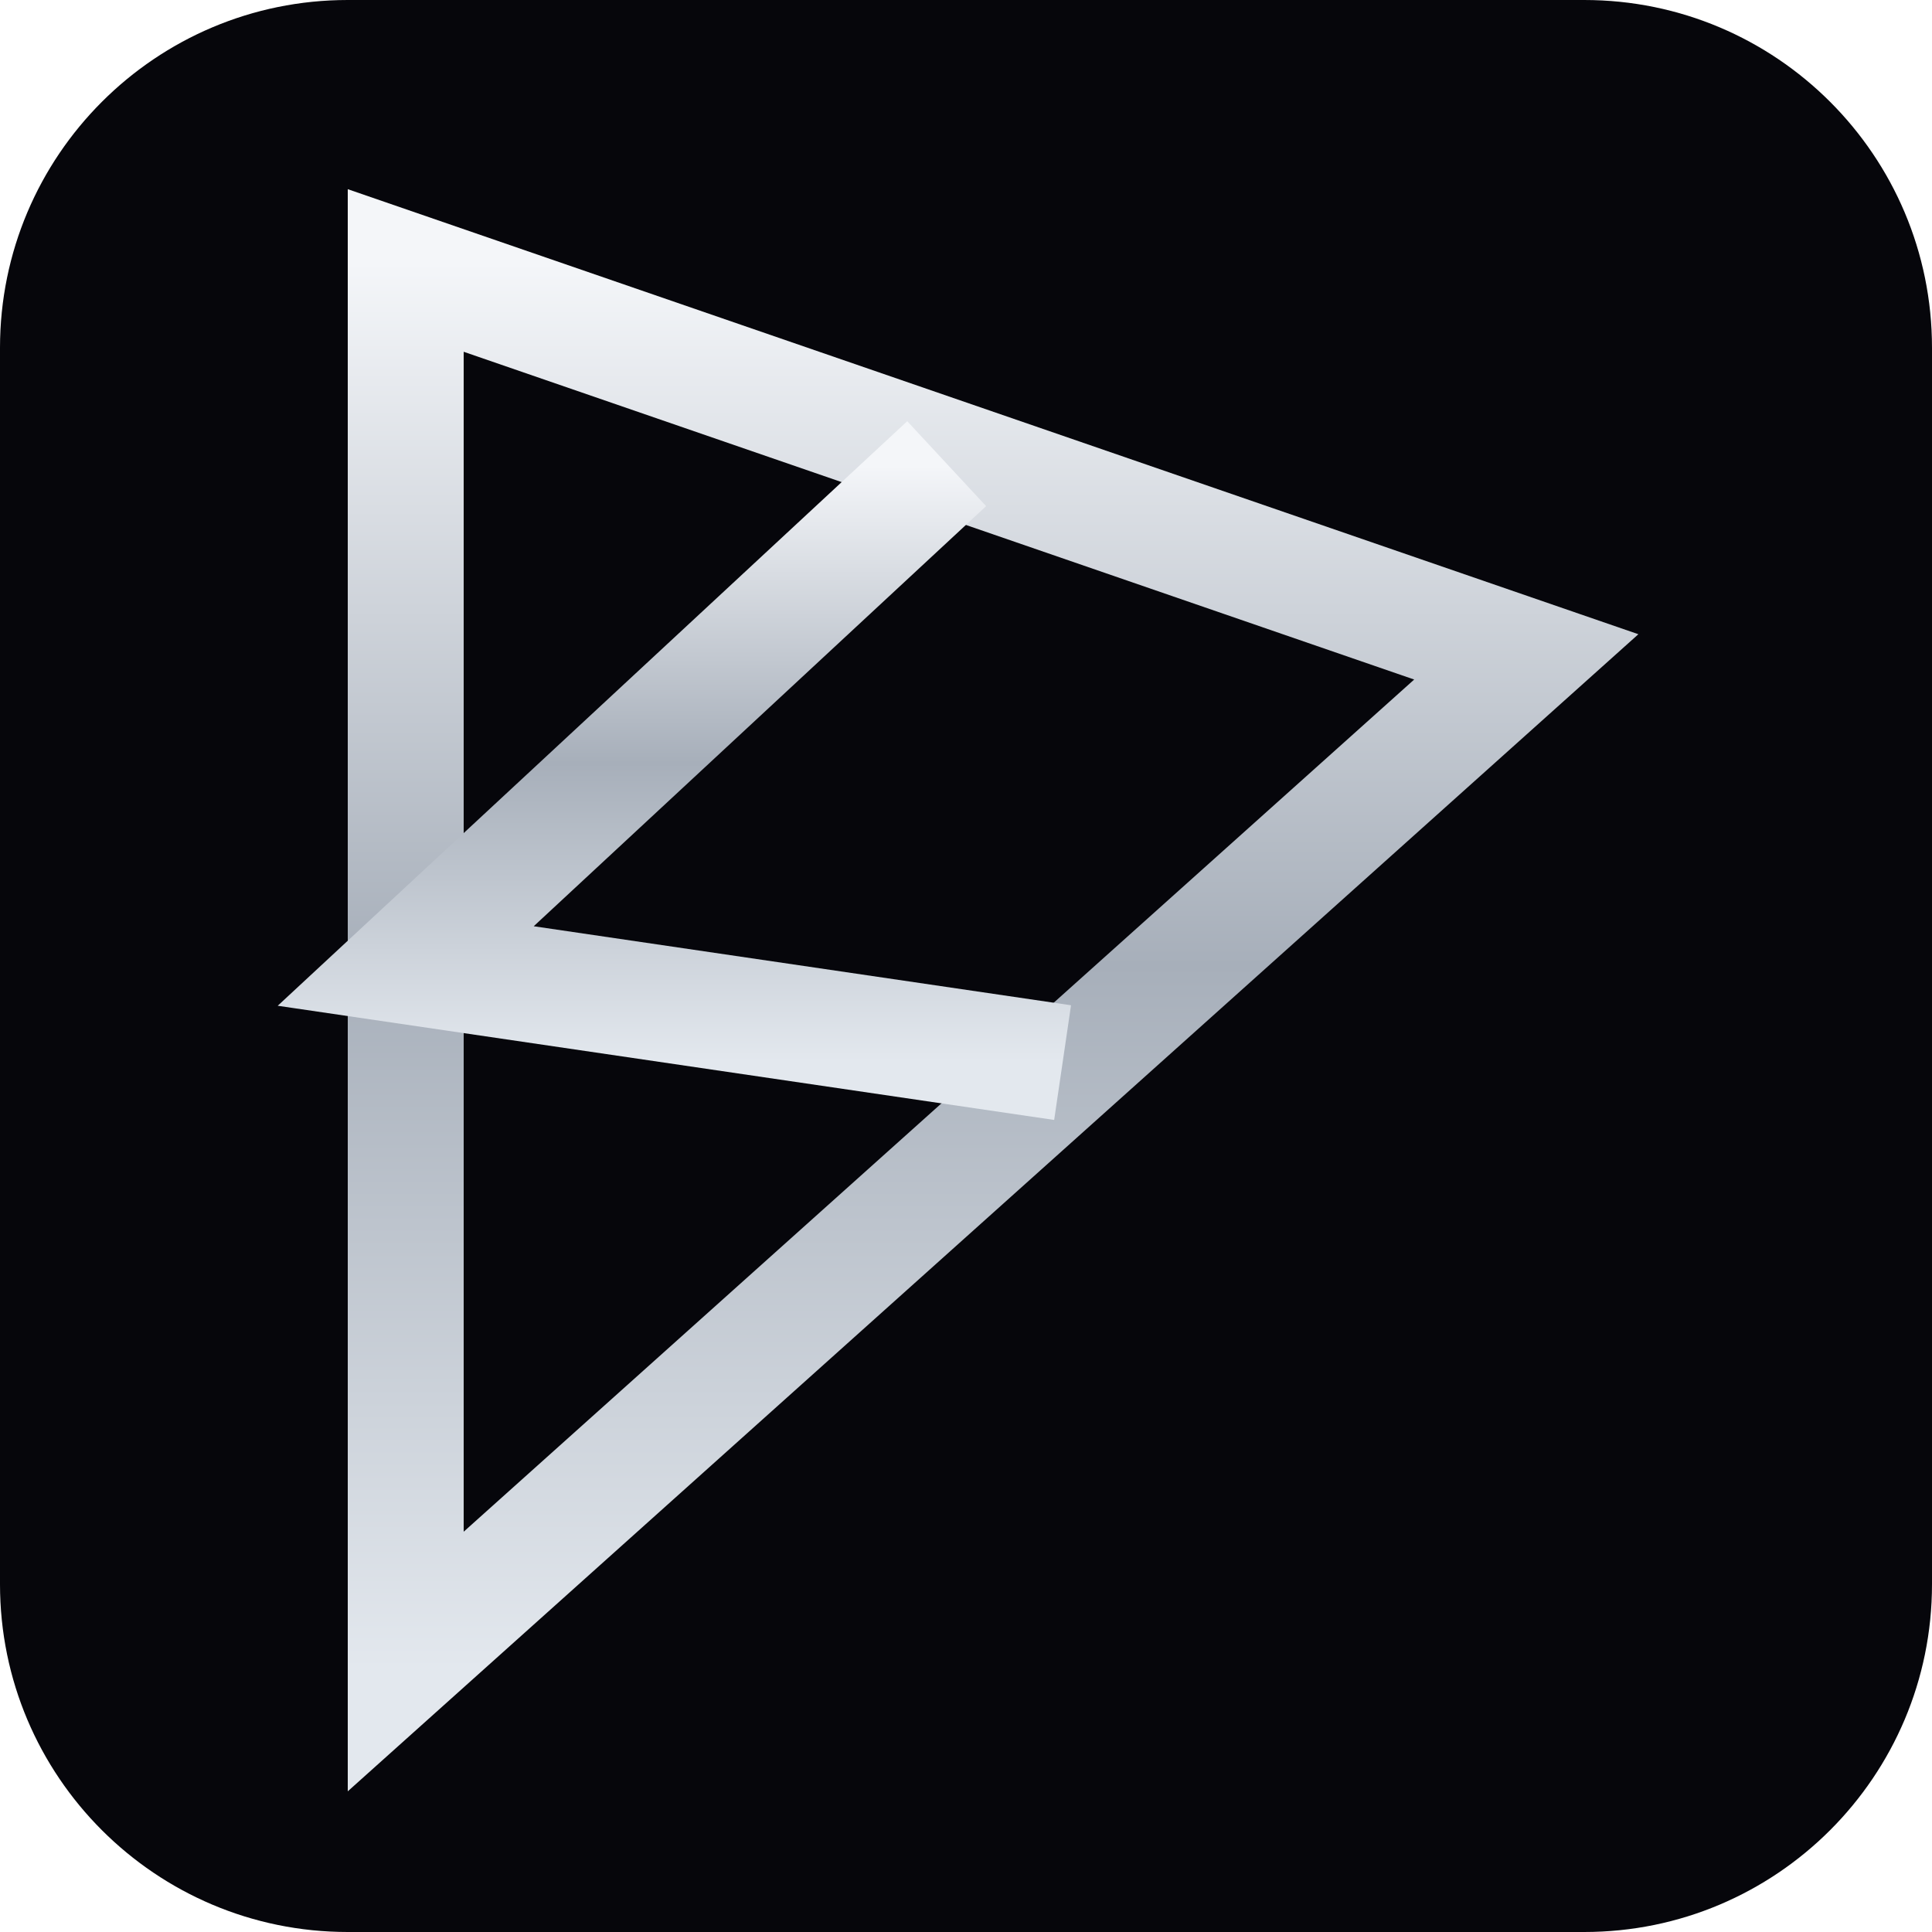
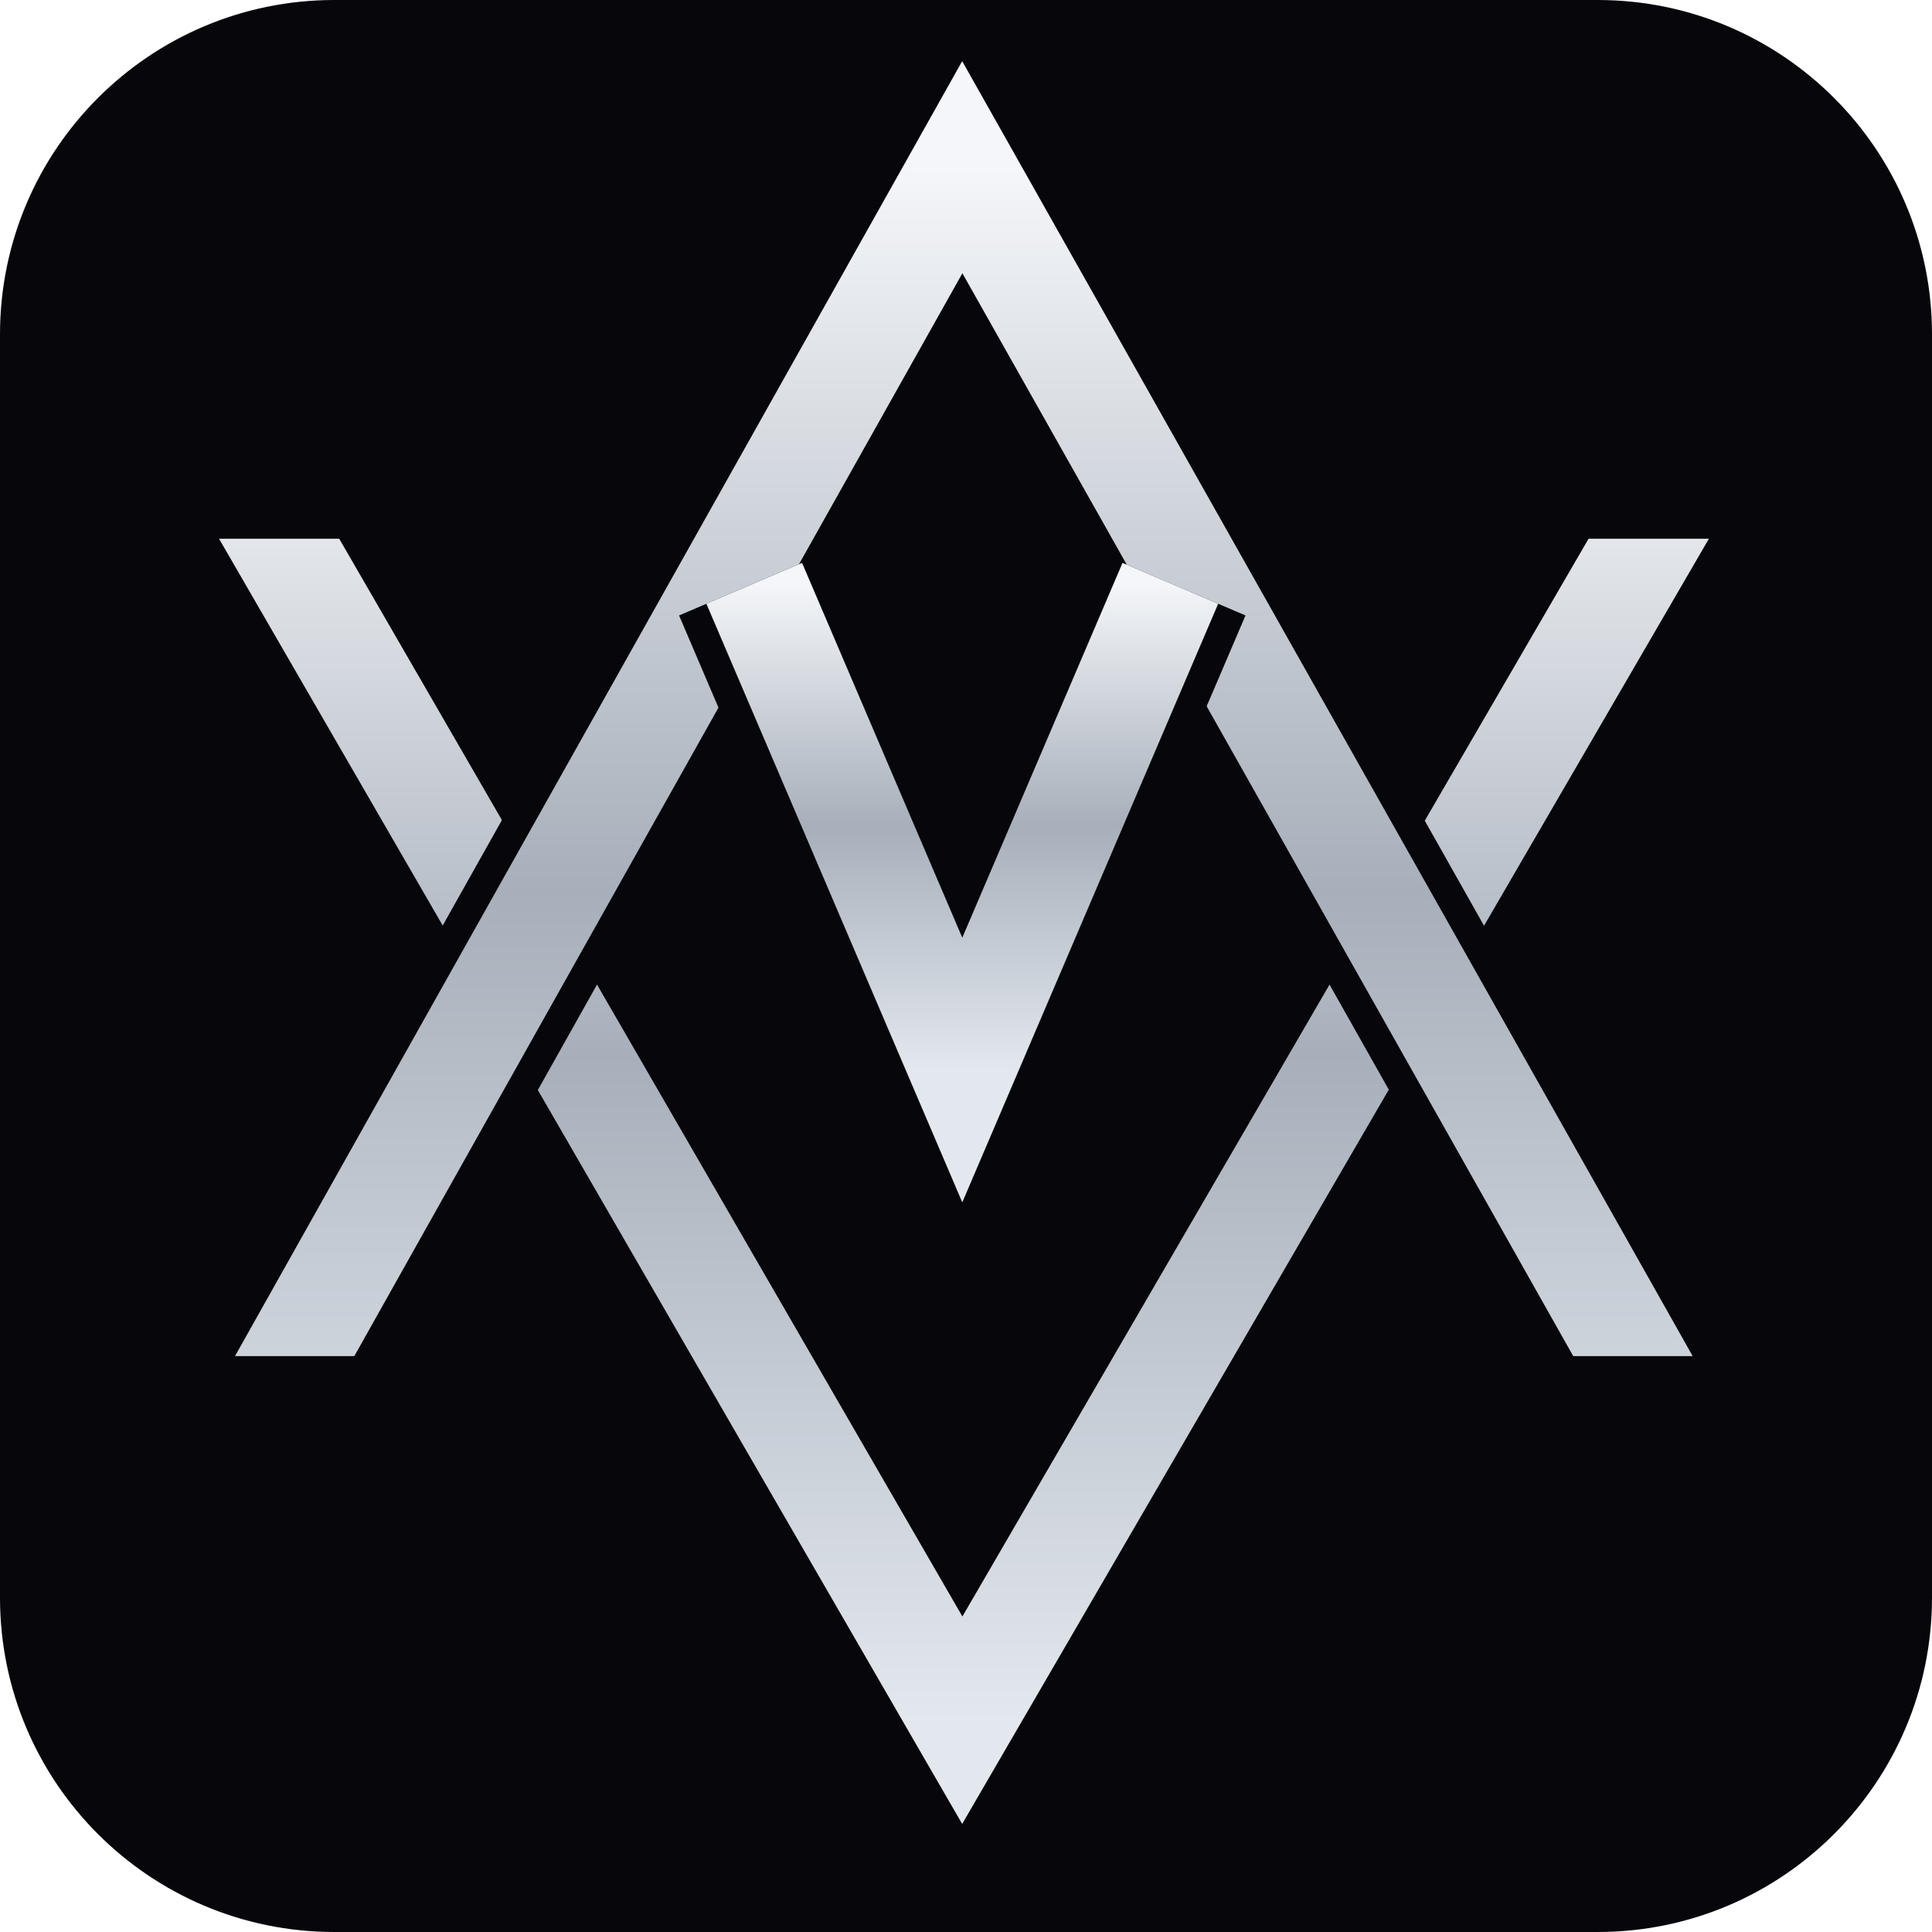
- <svg xmlns="http://www.w3.org/2000/svg" viewBox="0 0 100 100">
+ <svg xmlns="http://www.w3.org/2000/svg" viewBox="-75 -45 520 520">
  <defs>
    <linearGradient id="c" x1="0" y1="0" x2="0" y2="1">
      <stop offset="0" stop-color="#f4f6f9" />
      <stop offset="0.5" stop-color="#a7afba" />
      <stop offset="1" stop-color="#e3e8ee" />
    </linearGradient>
+     <clipPath id="a">
+       <rect x="-50" y="-60" width="470" height="380" />
+     </clipPath>
+     <clipPath id="v">
+       <rect x="-50" y="100" width="470" height="380" />
+     </clipPath>
  </defs>
-   <rect width="100" height="100" rx="18" fill="#06060b" />
-   <g fill="none" stroke="url(#c)" stroke-width="6" stroke-linejoin="miter" stroke-miterlimit="10">
-     <path d="M21 14 79 34 21 86Z" />
-     <path d="M49 24 21 50 55 55" />
+   <rect x="-75" y="-45" width="520" height="520" rx="90" fill="#06060b" />
+   <g fill="none" stroke-width="28" stroke-miterlimit="10">
+     <path clip-path="url(#v)" d="M-23 60 184 418 392 60" stroke="url(#c)" />
+     <g clip-path="url(#a)">
+       <path d="M-35 390 184 0 404 390" stroke="#06060b" stroke-width="44" />
+       <path d="M-35 390 184 0 404 390" stroke="url(#c)" />
+     </g>
+     <path d="M128 112 184 243 240 112" stroke="#06060b" stroke-width="44" />
+     <path d="M128 112 184 243 240 112" stroke="url(#c)" />
  </g>
</svg>
